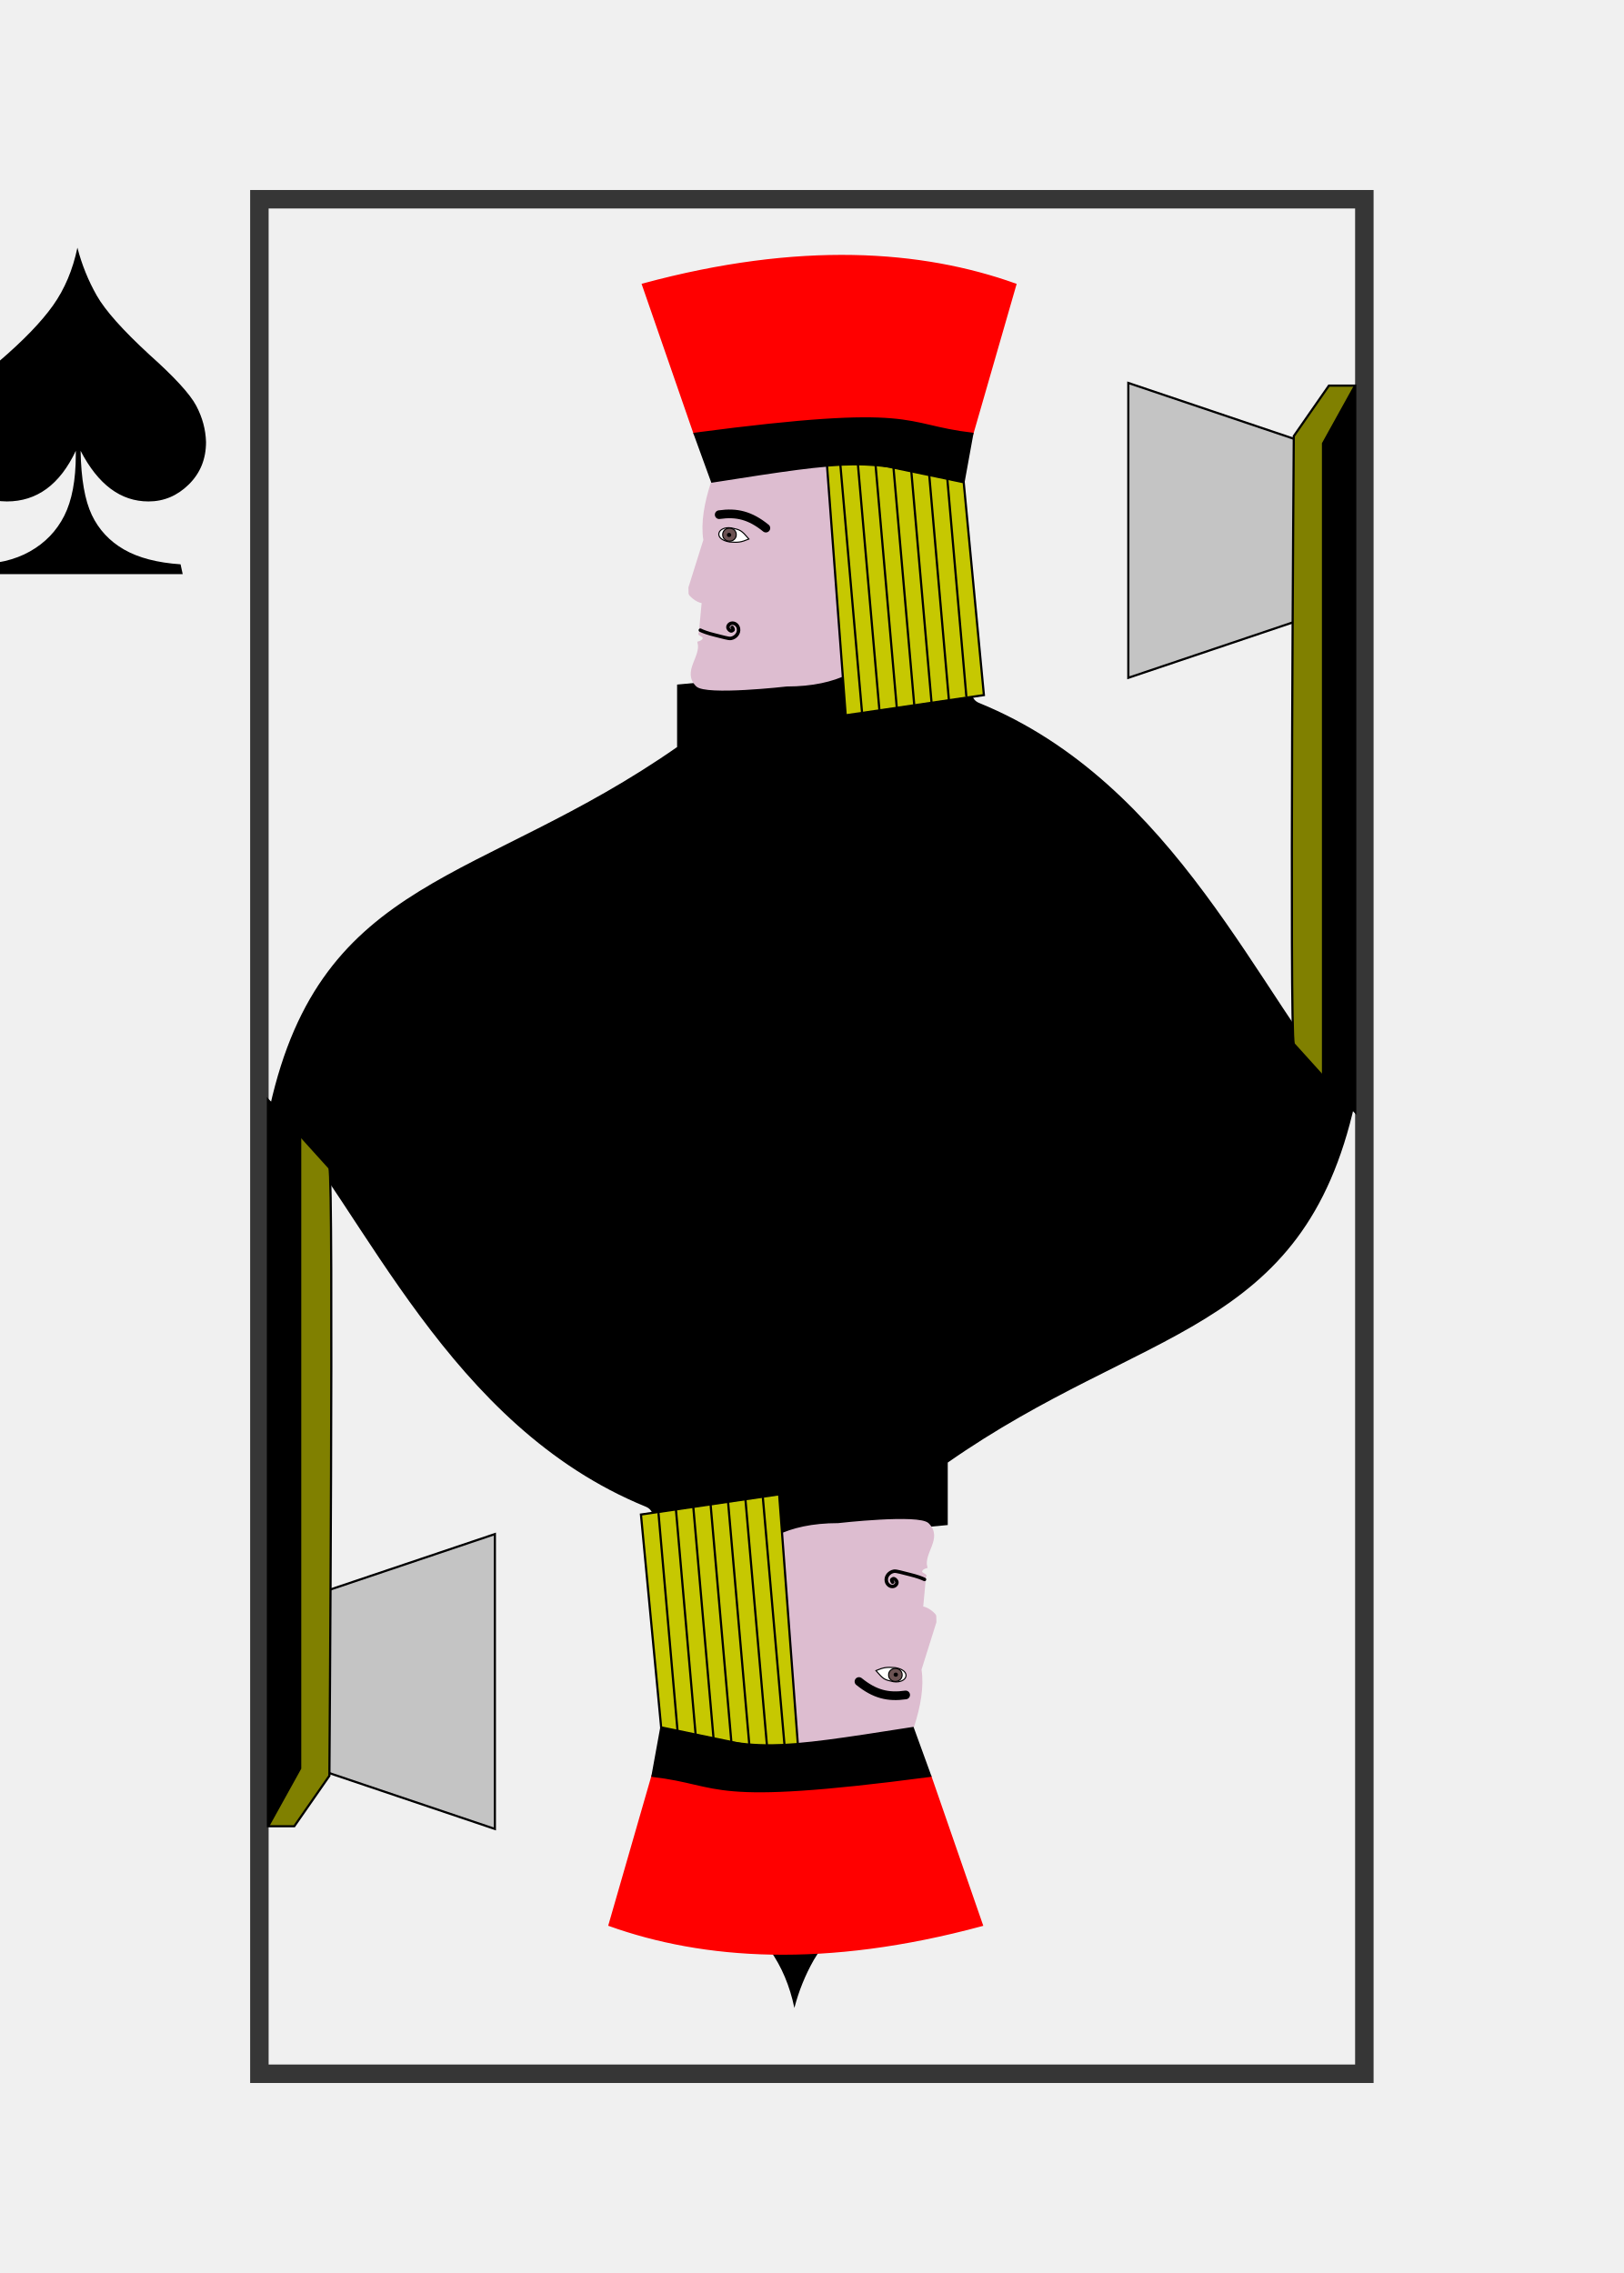
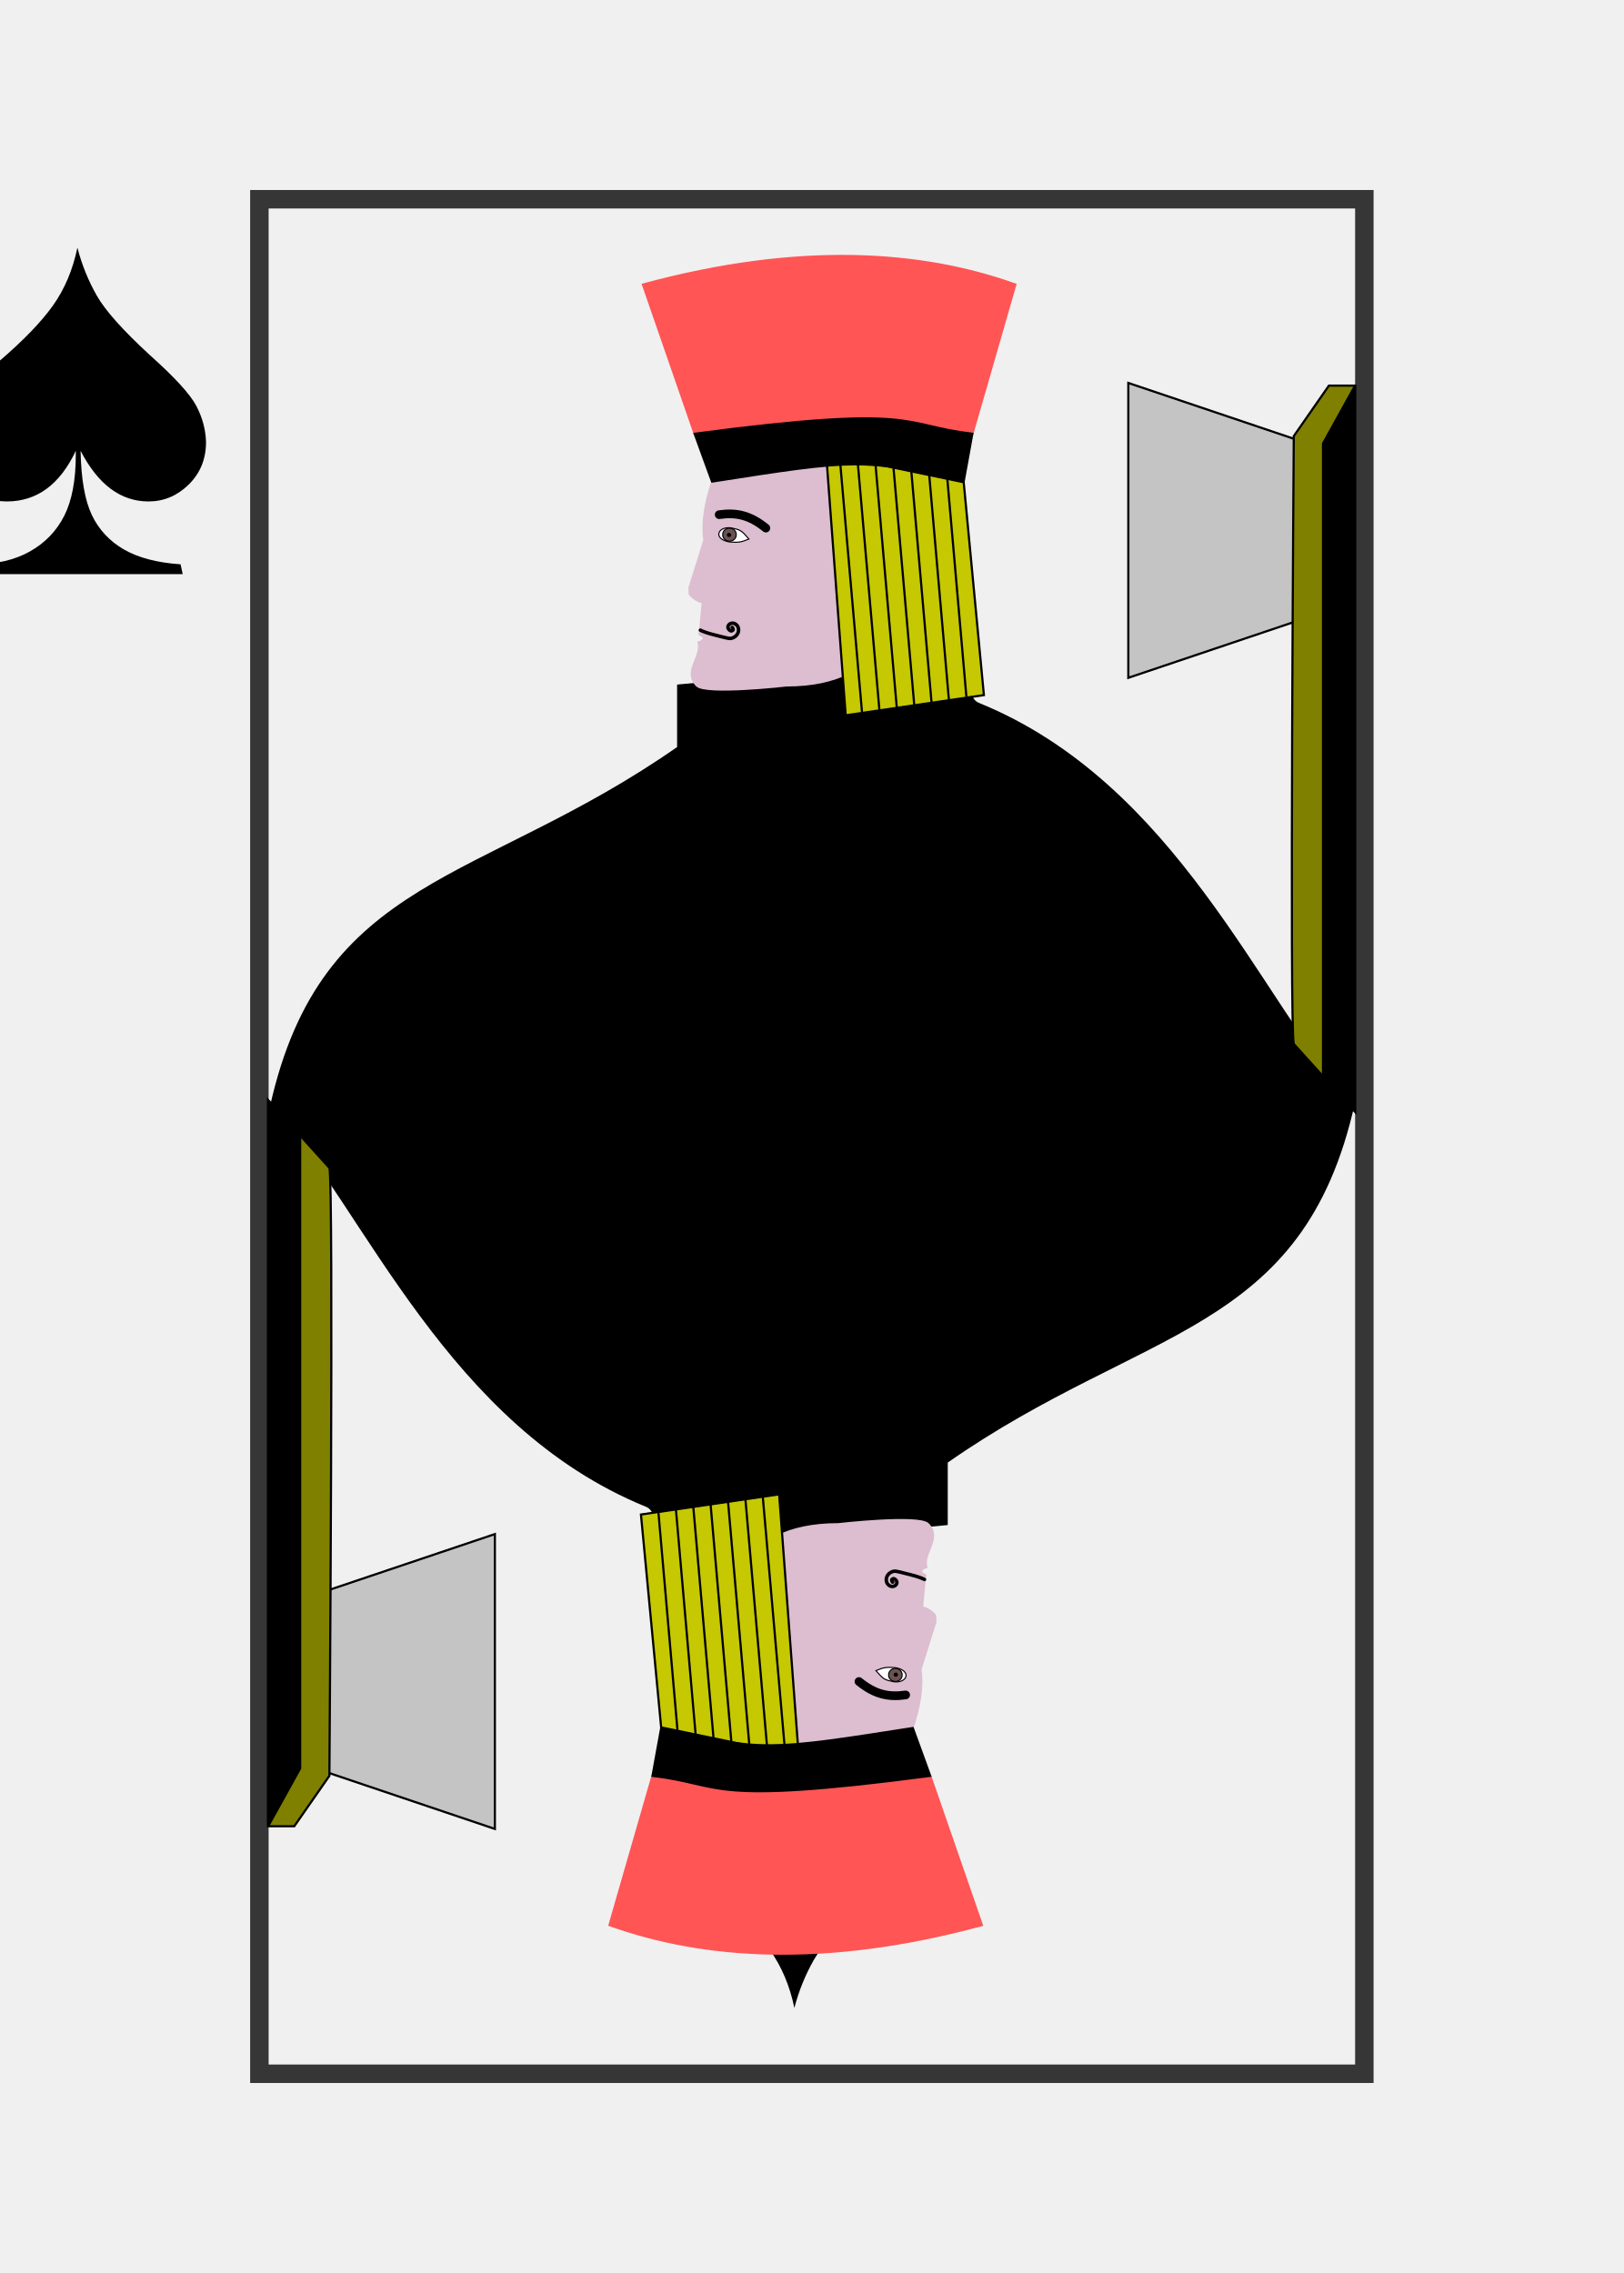
<svg xmlns="http://www.w3.org/2000/svg" xmlns:xlink="http://www.w3.org/1999/xlink" width="747.347" height="1046.286" id="svg2" version="1.0">
  <defs id="defs4">
    </defs>
  <g id="layer1" transform="translate(2.244899,-0.6479052)">
    <g id="g2775" transform="translate(-2.040797,-11.71427)">
      <g id="g2797">
        <g id="g2751" transform="translate(2.768269,0.6819287)">
          <text xml:space="preserve" style="font-size:144px;font-style:normal;font-weight:normal;text-align:center;text-anchor:middle;fill:#000000;fill-opacity:1;stroke:none;stroke-width:1px;stroke-linecap:butt;stroke-linejoin:miter;stroke-opacity:1;font-family:Arial" x="58.666" y="158.362" id="text2396">
            <tspan style="font-style:normal;font-variant:normal;font-weight:normal;font-stretch:normal;text-align:center;text-anchor:middle;font-family:Arial Narrow;-inkscape-font-specification:Arial Narrow" id="tspan2398" x="58.666" y="158.362">J</tspan>
          </text>
          <text id="text2702" y="298.362" x="62.779" style="font-size:144px;font-style:normal;font-weight:normal;text-align:center;text-anchor:middle;fill:#000000;fill-opacity:1;stroke:none;stroke-width:1px;stroke-linecap:butt;stroke-linejoin:miter;stroke-opacity:1;font-family:Arial" xml:space="preserve">
            <tspan y="298.362" x="62.779" id="tspan2704" style="font-style:normal;font-variant:normal;font-weight:normal;font-stretch:normal;text-align:center;text-anchor:middle;font-family:Arial Narrow;-inkscape-font-specification:Arial Narrow">♠</tspan>
          </text>
        </g>
        <use x="0" y="0" xlink:href="#g2751" id="use2757" transform="matrix(-1,0,0,-1,746.9388,1071.01)" width="747.347" height="1046.286" />
      </g>
      <rect style="opacity:0.775;fill:none;fill-opacity:1;stroke:#000000;stroke-width:8.5;stroke-linecap:square;stroke-linejoin:miter;stroke-miterlimit:4;stroke-dasharray:none;stroke-opacity:1" id="rect3077" width="508.571" height="862.857" x="119.184" y="104.076" />
    </g>
    <path id="path3918" d="M 309.898,316.219 L 438.827,304.076 C 448.852,306.154 439.574,321.157 448.22,324.685 C 538.646,361.585 576.774,459.372 620.393,510.099 L 122.469,510.219 C 146.211,403.469 219.146,408.241 309.898,344.791 L 309.898,316.219 z" style="fill:#000000;fill-opacity:1;fill-rule:nonzero;stroke:#000000;stroke-width:1;stroke-linecap:butt;stroke-linejoin:miter;marker:none;marker-start:none;marker-mid:none;marker-end:none;stroke-miterlimit:4;stroke-dasharray:none;stroke-dashoffset:0;stroke-opacity:1;visibility:visible;display:inline;overflow:visible;enable-background:accumulate" />
    <text xml:space="preserve" style="font-size:250px;font-style:normal;font-weight:normal;text-align:center;text-anchor:middle;fill:#000000;fill-opacity:1;stroke:none;stroke-width:1px;stroke-linecap:butt;stroke-linejoin:miter;stroke-opacity:1;font-family:Arial" x="207.022" y="264.925" id="text2941">
      <tspan id="tspan2943" x="207.022" y="264.925">♠</tspan>
    </text>
    <use x="0" y="0" xlink:href="#text2941" id="use3017" transform="matrix(1,0,0,-1,330,1039.581)" width="747.347" height="1046.286" />
    <g id="g3932">
      <path transform="translate(-2.244899,0.6479052)" id="path3867" d="M 327.647,222.358 C 324.639,231.633 322.995,240.72 324.224,248.605 L 317.363,270.455 L 317.422,273.298 C 317.377,273.632 320.39,276.869 323.47,277.203 L 322.146,291.403 C 321.035,292.17 323.932,292.44 323.932,293.703 C 323.932,295.124 321.546,295.738 321.546,295.738 C 323.322,302.366 314.313,309.12 320.758,315.565 C 324.926,319.734 362.054,315.5 362.054,315.5 C 410.046,315.5 410.625,280.5 410.625,280.5 C 410.625,240.091 408.043,214.486 408.043,214.486 C 405.561,214.472 389.957,211.665 373.071,213.377 C 354.523,215.257 343.427,217.576 327.647,222.358 z" style="opacity:1;fill:#ddbdd0;fill-opacity:1;fill-rule:nonzero;stroke:#ddbdd0;stroke-width:1;stroke-linecap:butt;stroke-linejoin:miter;marker:none;marker-start:none;marker-mid:none;marker-end:none;stroke-miterlimit:4;stroke-dasharray:none;stroke-dashoffset:0;stroke-opacity:1;visibility:visible;display:inline;overflow:visible;enable-background:accumulate" />
-       <path transform="translate(-2.244899,0.6479052)" id="path3854" d="M 295.934,130.982 L 319.729,199.668 C 423.924,185.936 413.984,195.737 447.525,199.668 L 467.32,130.982 C 424.26,115.568 368.183,111.432 295.934,130.982 z" style="opacity:1;fill:#ff0000;fill-opacity:1;fill-rule:nonzero;stroke:#ff0000;stroke-width:1;stroke-linecap:butt;stroke-linejoin:miter;marker:none;marker-start:none;marker-mid:none;marker-end:none;stroke-miterlimit:4;stroke-dasharray:none;stroke-dashoffset:0;stroke-opacity:1;visibility:visible;display:inline;overflow:visible;enable-background:accumulate" />
+       <path transform="translate(-2.244899,0.6479052)" id="path3854" d="M 295.934,130.982 L 319.729,199.668 C 423.924,185.936 413.984,195.737 447.525,199.668 L 467.32,130.982 C 424.26,115.568 368.183,111.432 295.934,130.982 z" style="opacity:1;fill:#ff5555;fill-opacity:1;fill-rule:nonzero;stroke:#ff5555;stroke-width:1;stroke-linecap:butt;stroke-linejoin:miter;marker:none;marker-start:none;marker-mid:none;marker-end:none;stroke-miterlimit:4;stroke-dasharray:none;stroke-dashoffset:0;stroke-opacity:1;visibility:visible;display:inline;overflow:visible;enable-background:accumulate" />
      <path transform="translate(-2.244899,0.6479052)" id="path3871" d="M 380.228,208.806 L 389.249,329.262 L 452.85,319.961 L 443.55,221.976 L 380.228,208.806 z" style="opacity:1;fill:#c6c801;fill-opacity:1;fill-rule:nonzero;stroke:#000000;stroke-width:1;stroke-linecap:butt;stroke-linejoin:miter;marker:none;marker-start:none;marker-mid:none;marker-end:none;stroke-miterlimit:4;stroke-dasharray:none;stroke-dashoffset:0;stroke-opacity:1;visibility:visible;display:inline;overflow:visible;enable-background:accumulate" />
      <path d="M 441.28,222.316 L 445.28,200.316 C 411.739,196.385 421.679,186.584 317.484,200.316 L 325.484,222.316 C 390.788,212.119 395.112,211.314 441.28,222.316 z" style="opacity:1;fill:#000000;fill-opacity:1;fill-rule:nonzero;stroke:#000000;stroke-width:1;stroke-linecap:butt;stroke-linejoin:miter;marker:none;marker-start:none;marker-mid:none;marker-end:none;stroke-miterlimit:4;stroke-dasharray:none;stroke-dashoffset:0;stroke-opacity:1;visibility:visible;display:inline;overflow:visible;enable-background:accumulate" id="path3858" transform="translate(4.3e-6,0)" />
      <path id="path3875" d="M 328.773,237.556 C 336.862,236.395 343.048,237.905 350.259,243.736" style="opacity:1;fill:none;fill-opacity:0.703;fill-rule:nonzero;stroke:#000000;stroke-width:4;stroke-linecap:round;stroke-linejoin:round;marker:none;marker-start:none;marker-mid:none;marker-end:none;stroke-miterlimit:4;stroke-dasharray:none;stroke-dashoffset:0;stroke-opacity:1;visibility:visible;display:inline;overflow:visible;enable-background:accumulate" transform="translate(4.3e-6,0)" />
      <path transform="translate(-2.244899,0.6479052)" id="path3902" d="M 386.696,212.893 L 396.786,328.25" style="opacity:1;fill:none;fill-opacity:0.703;fill-rule:nonzero;stroke:#000000;stroke-width:1;stroke-linecap:butt;stroke-linejoin:miter;marker:none;marker-start:none;marker-mid:none;marker-end:none;stroke-miterlimit:4;stroke-dasharray:none;stroke-dashoffset:0;stroke-opacity:1;visibility:visible;display:inline;overflow:visible;enable-background:accumulate" />
      <use transform="translate(8.000005,-1.071428)" height="1046.286" width="747.347" id="use3904" xlink:href="#path3902" y="0" x="0" />
      <use transform="translate(8.000005,-1.071428)" height="1046.286" width="747.347" id="use3906" xlink:href="#use3904" y="0" x="0" />
      <use height="1046.286" width="747.347" transform="translate(8.000005,-1.642857)" id="use3908" xlink:href="#use3906" y="0" x="0" />
      <use transform="translate(8.000005,-0.7142856)" height="1046.286" width="747.347" id="use3910" xlink:href="#use3908" y="0" x="0" />
      <use height="1046.286" width="747.347" transform="translate(8.000005,-1.071428)" id="use3912" xlink:href="#use3910" y="0" x="0" />
      <use transform="translate(8.000005,-2)" height="1046.286" width="747.347" id="use3914" xlink:href="#use3912" y="0" x="0" />
      <path id="path3877" d="M 334.325,243.643 C 338.537,244.531 338.965,244.694 342.45,248.769 C 338.782,250.306 337.439,250.43 333.578,250.129 C 325.757,248.829 328.009,242.761 334.325,243.643 z" style="opacity:1;fill:#ffffff;fill-opacity:1;fill-rule:nonzero;stroke:#000000;stroke-width:0.5;stroke-linecap:butt;stroke-linejoin:miter;marker:none;marker-start:none;marker-mid:none;marker-end:none;stroke-miterlimit:4;stroke-dasharray:none;stroke-dashoffset:0;stroke-opacity:1;visibility:visible;display:inline;overflow:visible;enable-background:accumulate" />
      <path transform="matrix(4.117204,0,0,4.187514,-1049.104,-783.5941)" d="M 336.57,246.055 A 0.758,0.694 0 1 1 335.055,246.055 A 0.758,0.694 0 1 1 336.57,246.055 z" id="path3885" style="opacity:1;fill:#6c5353;fill-opacity:1;stroke:#000000;stroke-width:0.12;stroke-linecap:round;stroke-linejoin:round;stroke-miterlimit:4;stroke-dasharray:none;stroke-opacity:1" />
      <path style="opacity:1;fill:#000000;fill-opacity:1;stroke:#000000;stroke-width:0.5;stroke-linecap:round;stroke-linejoin:round;stroke-miterlimit:4;stroke-dasharray:none;stroke-opacity:1" id="path3887" d="M 336.57,246.055 A 0.758,0.694 0 1 1 335.055,246.055 A 0.758,0.694 0 1 1 336.57,246.055 z" transform="translate(-2.497438,0.8373088)" />
      <path id="path3895" d="M 336.972,288.787 C 337.087,288.676 337.39,289.535 337.452,289.644 C 337.627,289.955 337.093,290.293 336.804,290.407 C 336.192,290.648 335.277,289.706 335.106,289.135 C 334.798,288.107 335.626,287.135 336.593,286.903 C 338.161,286.528 339.59,287.788 339.884,289.274 C 340.327,291.51 338.529,293.521 336.392,293.862 C 335.281,294.039 332.625,293.181 329.119,292.332 C 325.67,291.497 323.484,290.646 322.345,290.074" style="fill:none;fill-rule:evenodd;stroke:#000000;stroke-width:1.6;stroke-linecap:round;stroke-linejoin:miter;stroke-opacity:1;stroke-miterlimit:4;stroke-dasharray:none" transform="translate(-2.244899,0.6479052)" />
    </g>
    <use x="0" y="0" xlink:href="#path3918" id="use3954" transform="matrix(-1,0,0,-1,743.3673,1018.407)" width="747.347" height="1046.286" />
    <use x="0" y="0" xlink:href="#g3932" id="use3956" transform="matrix(-1,0,0,-1,743.3673,1018.407)" width="747.347" height="1046.286" />
    <g id="g3982">
      <path transform="translate(-2.244899,0.6479052)" id="path3980" d="M 596.643,202.357 L 519.322,176.28 L 519.322,312 L 597.058,285.812" style="opacity:1;fill:#c4c4c4;fill-opacity:1;fill-rule:nonzero;stroke:#000000;stroke-width:1;stroke-linecap:butt;stroke-linejoin:miter;marker:none;marker-start:none;marker-mid:none;marker-end:none;stroke-miterlimit:4;stroke-dasharray:none;stroke-dashoffset:0;stroke-opacity:1;visibility:visible;display:inline;overflow:visible;enable-background:accumulate" />
      <path id="path3978" d="M 593.24,481.208 C 591.22,475.147 593.24,201.395 593.24,201.395 L 609.402,178.162 L 621.524,178.162 L 621.524,512.522 L 593.24,481.208 z" style="opacity:1;fill:#808000;fill-opacity:1;fill-rule:nonzero;stroke:#000000;stroke-width:1;stroke-linecap:butt;stroke-linejoin:miter;marker:none;marker-start:none;marker-mid:none;marker-end:none;stroke-miterlimit:4;stroke-dasharray:none;stroke-dashoffset:0;stroke-opacity:1;visibility:visible;display:inline;overflow:visible;enable-background:accumulate" />
      <path style="opacity:1;fill:#000000;fill-opacity:1;fill-rule:nonzero;stroke:#000000;stroke-width:1;stroke-linecap:butt;stroke-linejoin:miter;marker:none;marker-start:none;marker-mid:none;marker-end:none;stroke-miterlimit:4;stroke-dasharray:none;stroke-dashoffset:0;stroke-opacity:1;visibility:visible;display:inline;overflow:visible;enable-background:accumulate" d="M 623.571,177.714 L 608.929,204.143 L 608.929,496.464 L 623.571,511.286" id="path3988" transform="translate(-2.244899,0.6479052)" />
    </g>
    <use x="0" y="0" xlink:href="#g3982" id="use3986" transform="matrix(-1,0,0,-1,742.6014,1019.45)" width="747.347" height="1046.286" />
  </g>
</svg>
